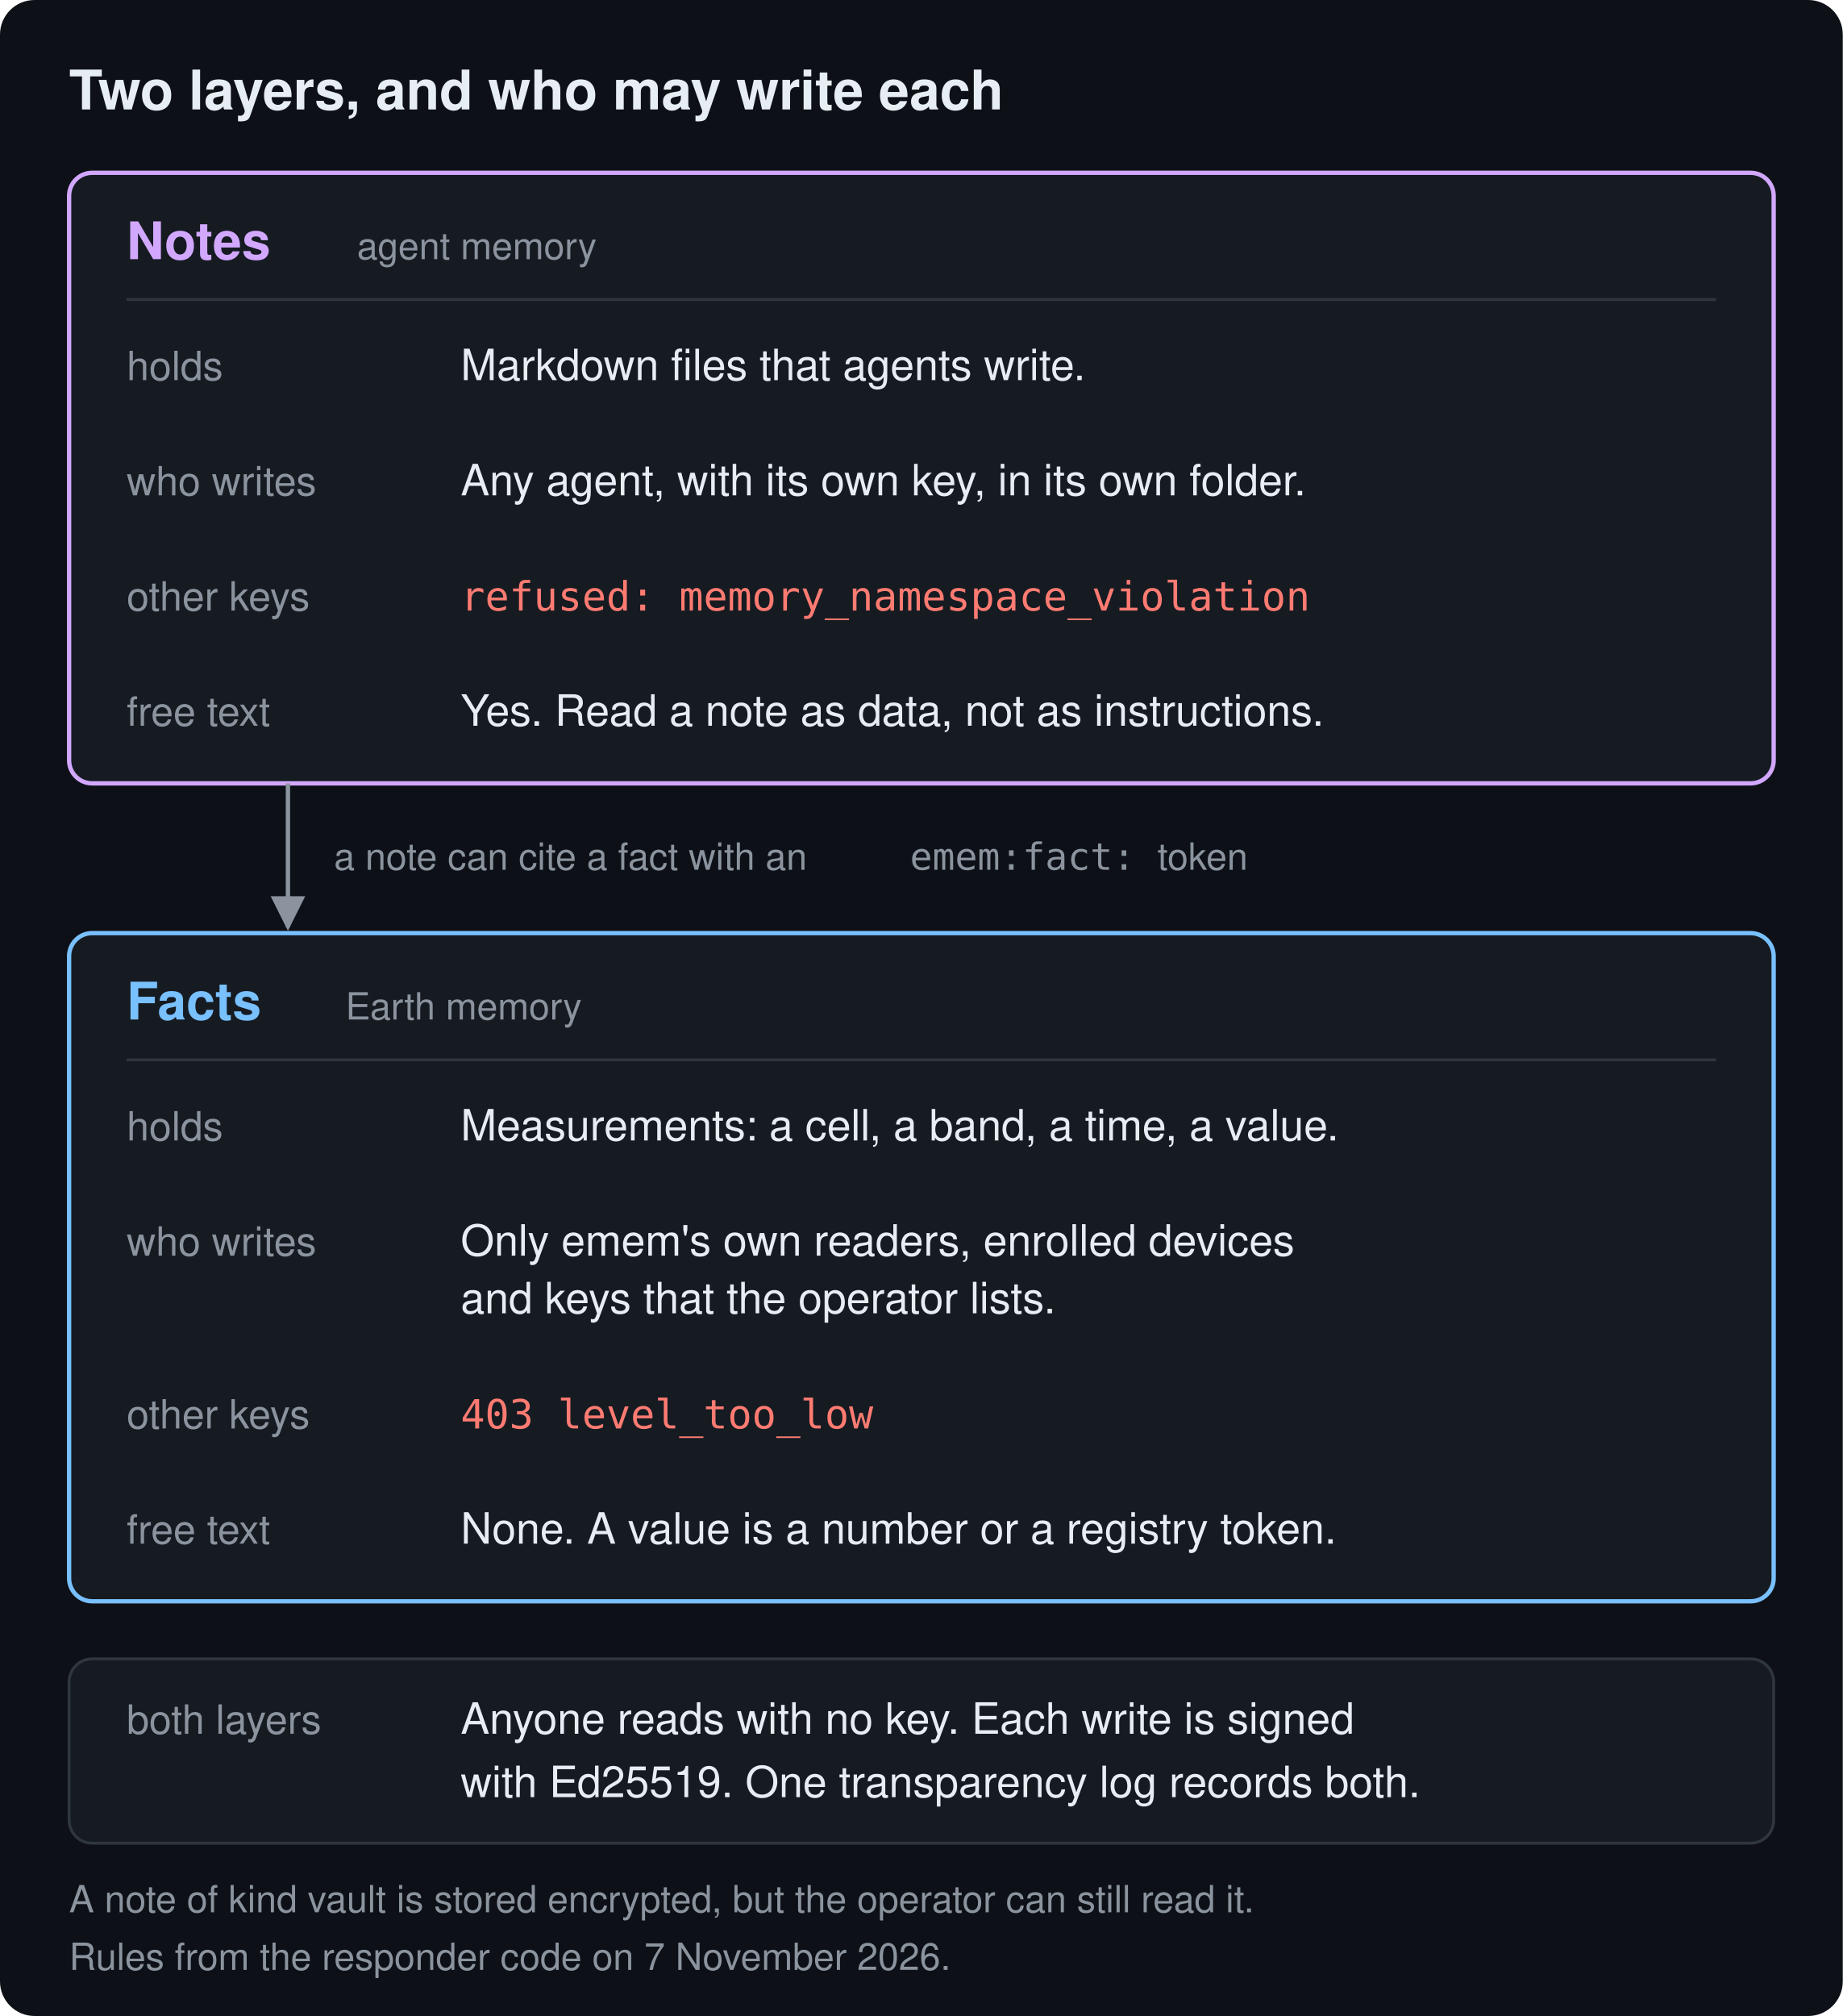
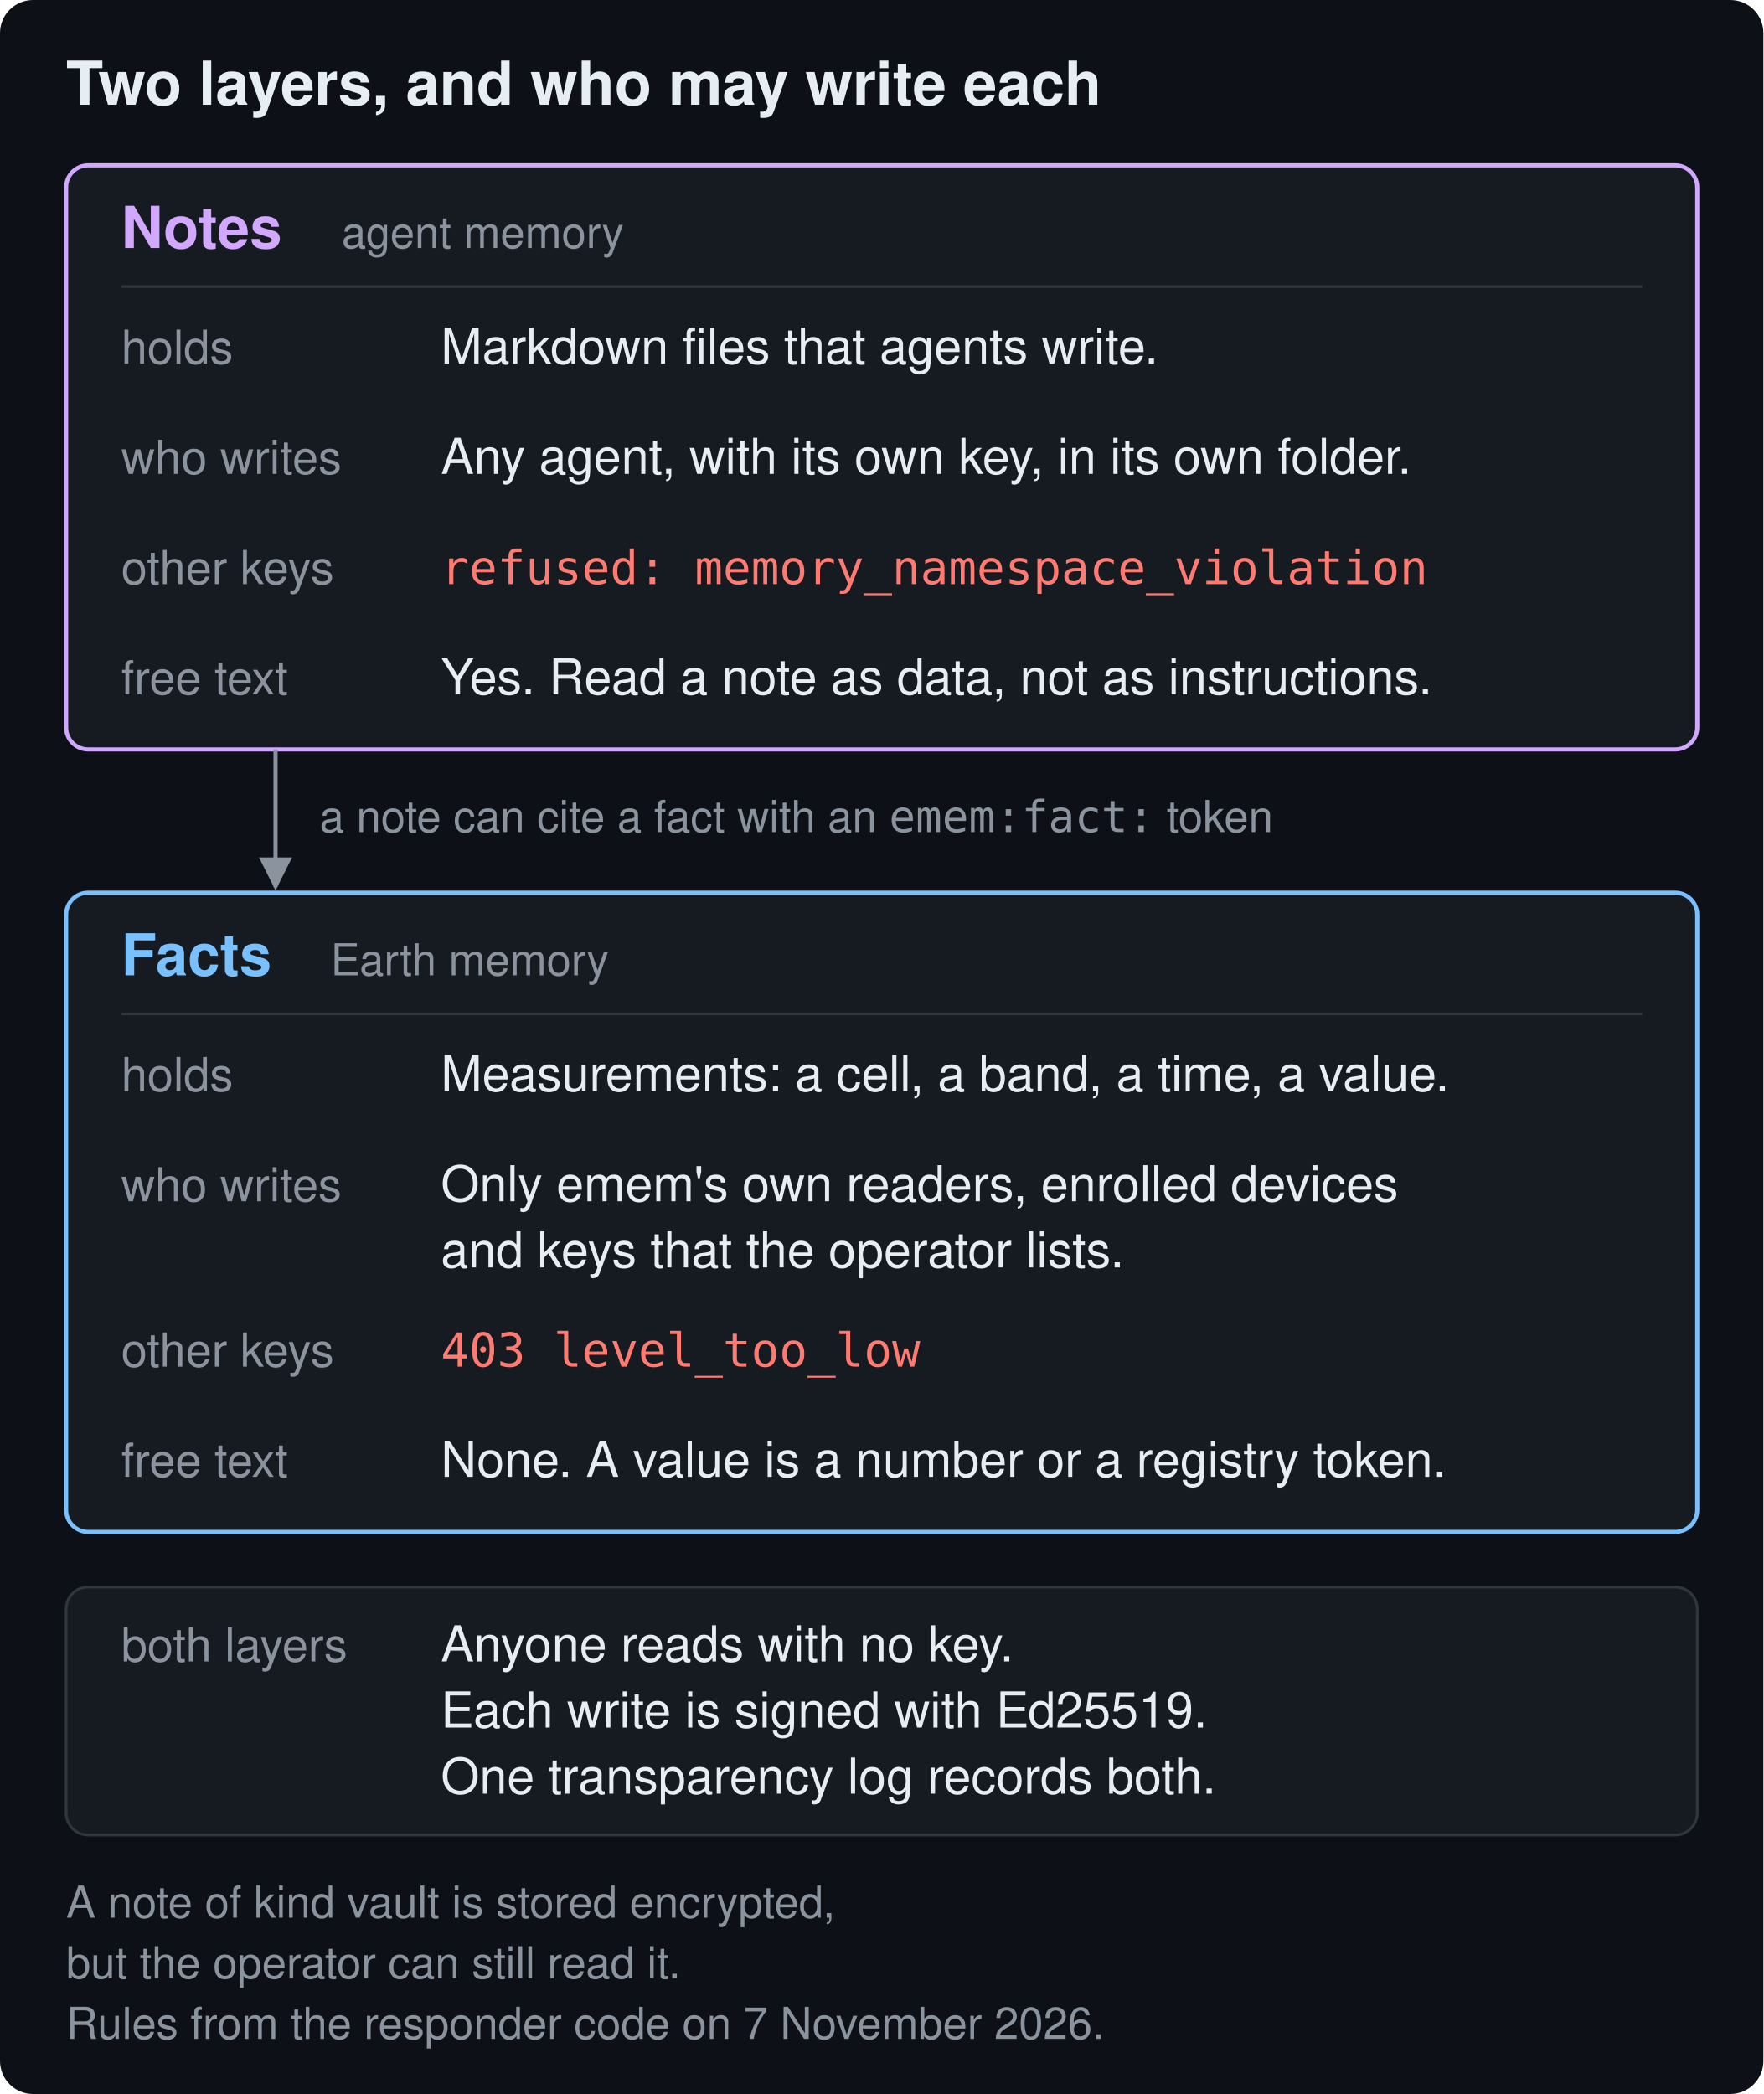
- <svg xmlns="http://www.w3.org/2000/svg" viewBox="0 0 640 700" width="640" height="700" role="img" aria-labelledby="t d">
+ <svg xmlns="http://www.w3.org/2000/svg" viewBox="0 0 640 760" width="640" height="760" role="img" aria-labelledby="t d">
  <defs>
    <marker id="a" viewBox="0 0 10 10" refX="9" refY="5" markerWidth="8" markerHeight="8" orient="auto">
      <path d="M0 0 L10 5 L0 10 z" fill="#8b949e" />
    </marker>
  </defs>
  <style>
    .sans { font-family: system-ui, -apple-system, "Segoe UI", Helvetica, Arial, sans-serif; }
    .mono { font-family: ui-monospace, SFMono-Regular, Menlo, Consolas, "DejaVu Sans Mono", monospace; }
-     .h { font-size: 19px; font-weight: 600; fill: #e6edf3; }
-     .layer { font-size: 18px; font-weight: 600; }
-     .lbl { font-size: 14px; fill: #8b949e; }
-     .val { font-size: 15px; fill: #e6edf3; }
-     .bad { font-size: 14px; fill: #ff7b72; }
-     .small { font-size: 13px; fill: #8b949e; }
+     .h { font-size: 22px; font-weight: 600; fill: #e6edf3; }
+     .layer { font-size: 21px; font-weight: 600; }
+     .lbl { font-size: 17px; fill: #8b949e; }
+     .val { font-size: 18px; fill: #e6edf3; }
+     .bad { font-size: 17px; fill: #ff7b72; }
+     .small { font-size: 16px; fill: #8b949e; }
    .box { fill: #161b22; stroke-width: 1.5; }
    .rule { stroke: #30363d; stroke-width: 1; }
  </style>
-   <rect x="0" y="0" width="640" height="700" rx="12" fill="#0d1117" />
+   <rect x="0" y="0" width="640" height="760" rx="12" fill="#0d1117" />
  <text class="sans h" x="24" y="38">Two layers, and who may write each</text>
  <rect class="box" x="24" y="60" width="592" height="212" rx="8" stroke="#d2a8ff" />
  <text class="sans layer" x="44" y="90" fill="#d2a8ff">Notes</text>
  <text class="sans small" x="124" y="90">agent memory</text>
  <line class="rule" x1="44" y1="104" x2="596" y2="104" />
  <text class="sans lbl" x="44" y="132">holds</text>
  <text class="sans val" x="160" y="132">Markdown files that agents write.</text>
  <text class="sans lbl" x="44" y="172">who writes</text>
  <text class="sans val" x="160" y="172">Any agent, with its own key, in its own folder.</text>
  <text class="sans lbl" x="44" y="212">other keys</text>
  <text class="mono bad" x="160" y="212">refused: memory_namespace_violation</text>
  <text class="sans lbl" x="44" y="252">free text</text>
  <text class="sans val" x="160" y="252">Yes. Read a note as data, not as instructions.</text>
  <path d="M100 272 V322" stroke="#8b949e" stroke-width="1.5" fill="none" marker-end="url(#a)" />
-   <text class="sans small" x="116" y="302">a note can cite a fact with an</text>
-   <text class="mono small" x="316" y="302">emem:fact:</text>
-   <text class="sans small" x="402" y="302">token</text>
+   <text class="sans small" x="116" y="302">a note can cite a fact with an <tspan class="mono">emem:fact:</tspan> token</text>
  <rect class="box" x="24" y="324" width="592" height="232" rx="8" stroke="#79c0ff" />
  <text class="sans layer" x="44" y="354" fill="#79c0ff">Facts</text>
  <text class="sans small" x="120" y="354">Earth memory</text>
  <line class="rule" x1="44" y1="368" x2="596" y2="368" />
  <text class="sans lbl" x="44" y="396">holds</text>
  <text class="sans val" x="160" y="396">Measurements: a cell, a band, a time, a value.</text>
  <text class="sans lbl" x="44" y="436">who writes</text>
  <text class="sans val" x="160" y="436">Only emem's own readers, enrolled devices</text>
-   <text class="sans val" x="160" y="456">and keys that the operator lists.</text>
+   <text class="sans val" x="160" y="460">and keys that the operator lists.</text>
  <text class="sans lbl" x="44" y="496">other keys</text>
  <text class="mono bad" x="160" y="496">403 level_too_low</text>
  <text class="sans lbl" x="44" y="536">free text</text>
  <text class="sans val" x="160" y="536">None. A value is a number or a registry token.</text>
-   <rect x="24" y="576" width="592" height="64" rx="8" fill="#161b22" stroke="#30363d" />
-   <text class="sans lbl" x="44" y="602">both layers</text>
-   <text class="sans val" x="160" y="602">Anyone reads with no key. Each write is signed</text>
-   <text class="sans val" x="160" y="624">with Ed25519. One transparency log records both.</text>
-   <text class="sans small" x="24" y="664">A note of kind vault is stored encrypted, but the operator can still read it.</text>
-   <text class="sans small" x="24" y="684">Rules from the responder code on 7 November 2026.</text>
+   <rect x="24" y="576" width="592" height="90" rx="8" fill="#161b22" stroke="#30363d" />
+   <text class="sans lbl" x="44" y="603">both layers</text>
+   <text class="sans val" x="160" y="603">Anyone reads with no key.</text>
+   <text class="sans val" x="160" y="627">Each write is signed with Ed25519.</text>
+   <text class="sans val" x="160" y="651">One transparency log records both.</text>
+   <text class="sans small" x="24" y="696">A note of kind vault is stored encrypted,</text>
+   <text class="sans small" x="24" y="718">but the operator can still read it.</text>
+   <text class="sans small" x="24" y="740">Rules from the responder code on 7 November 2026.</text>
</svg>
